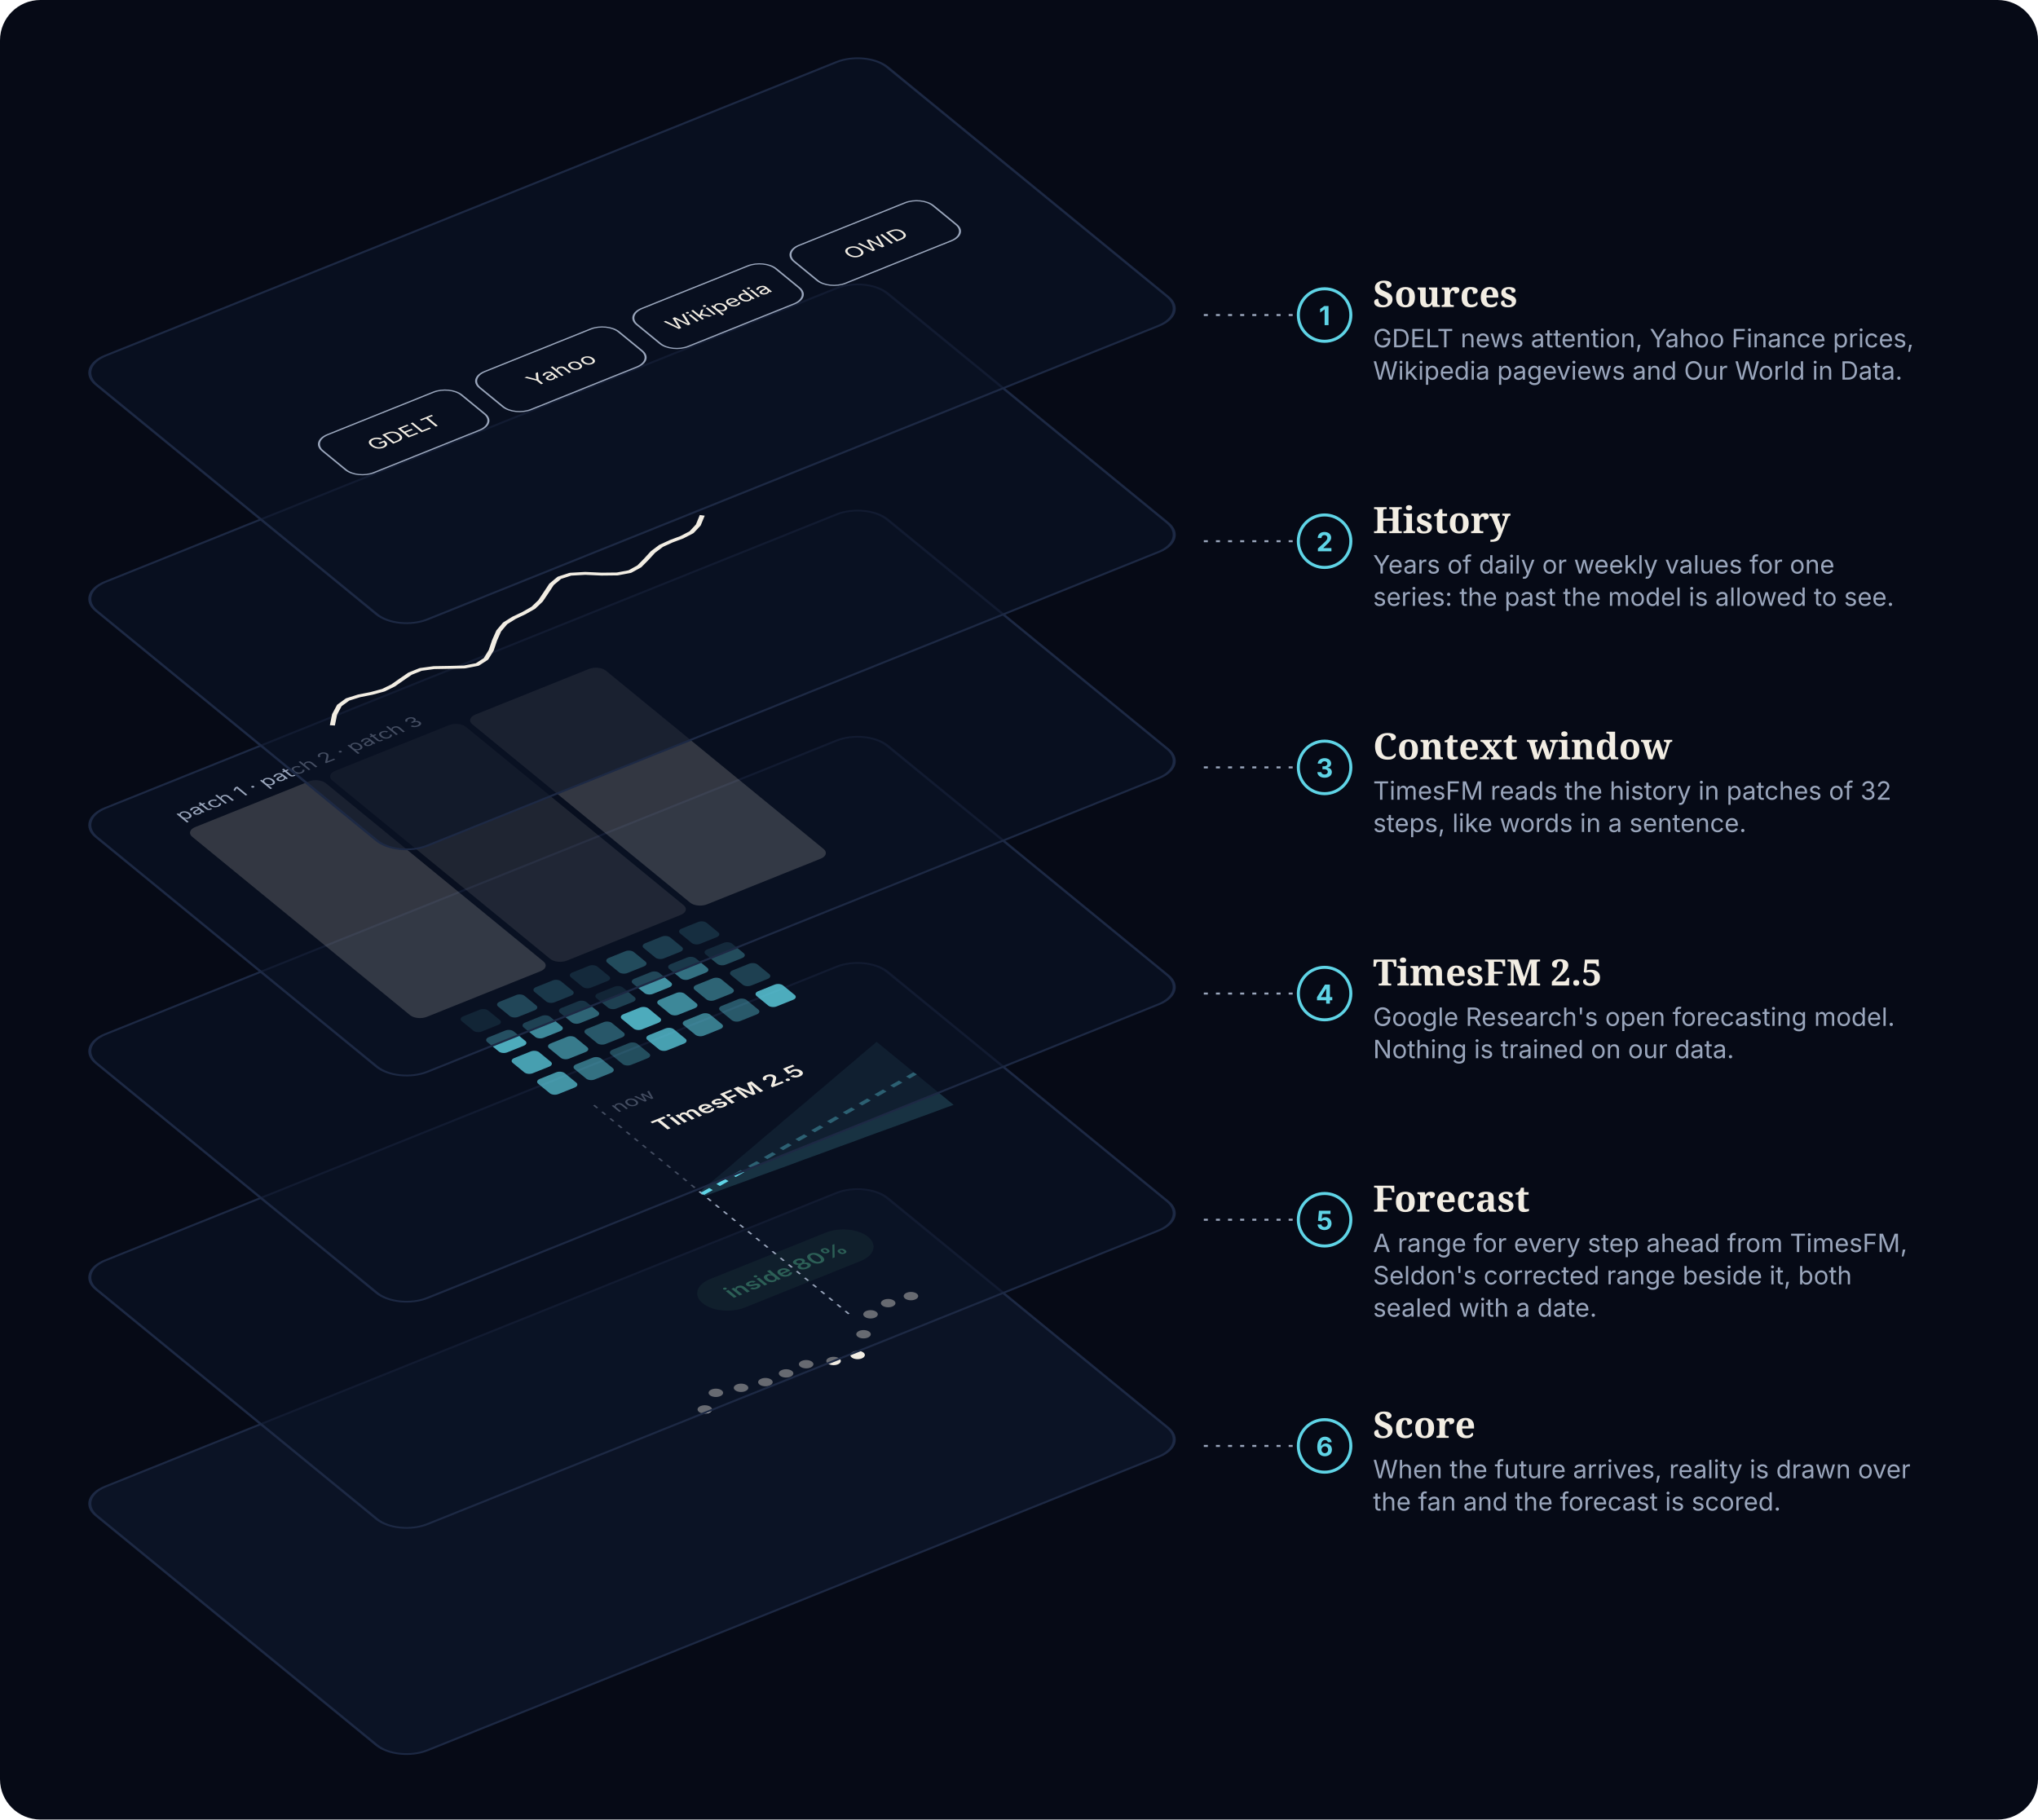
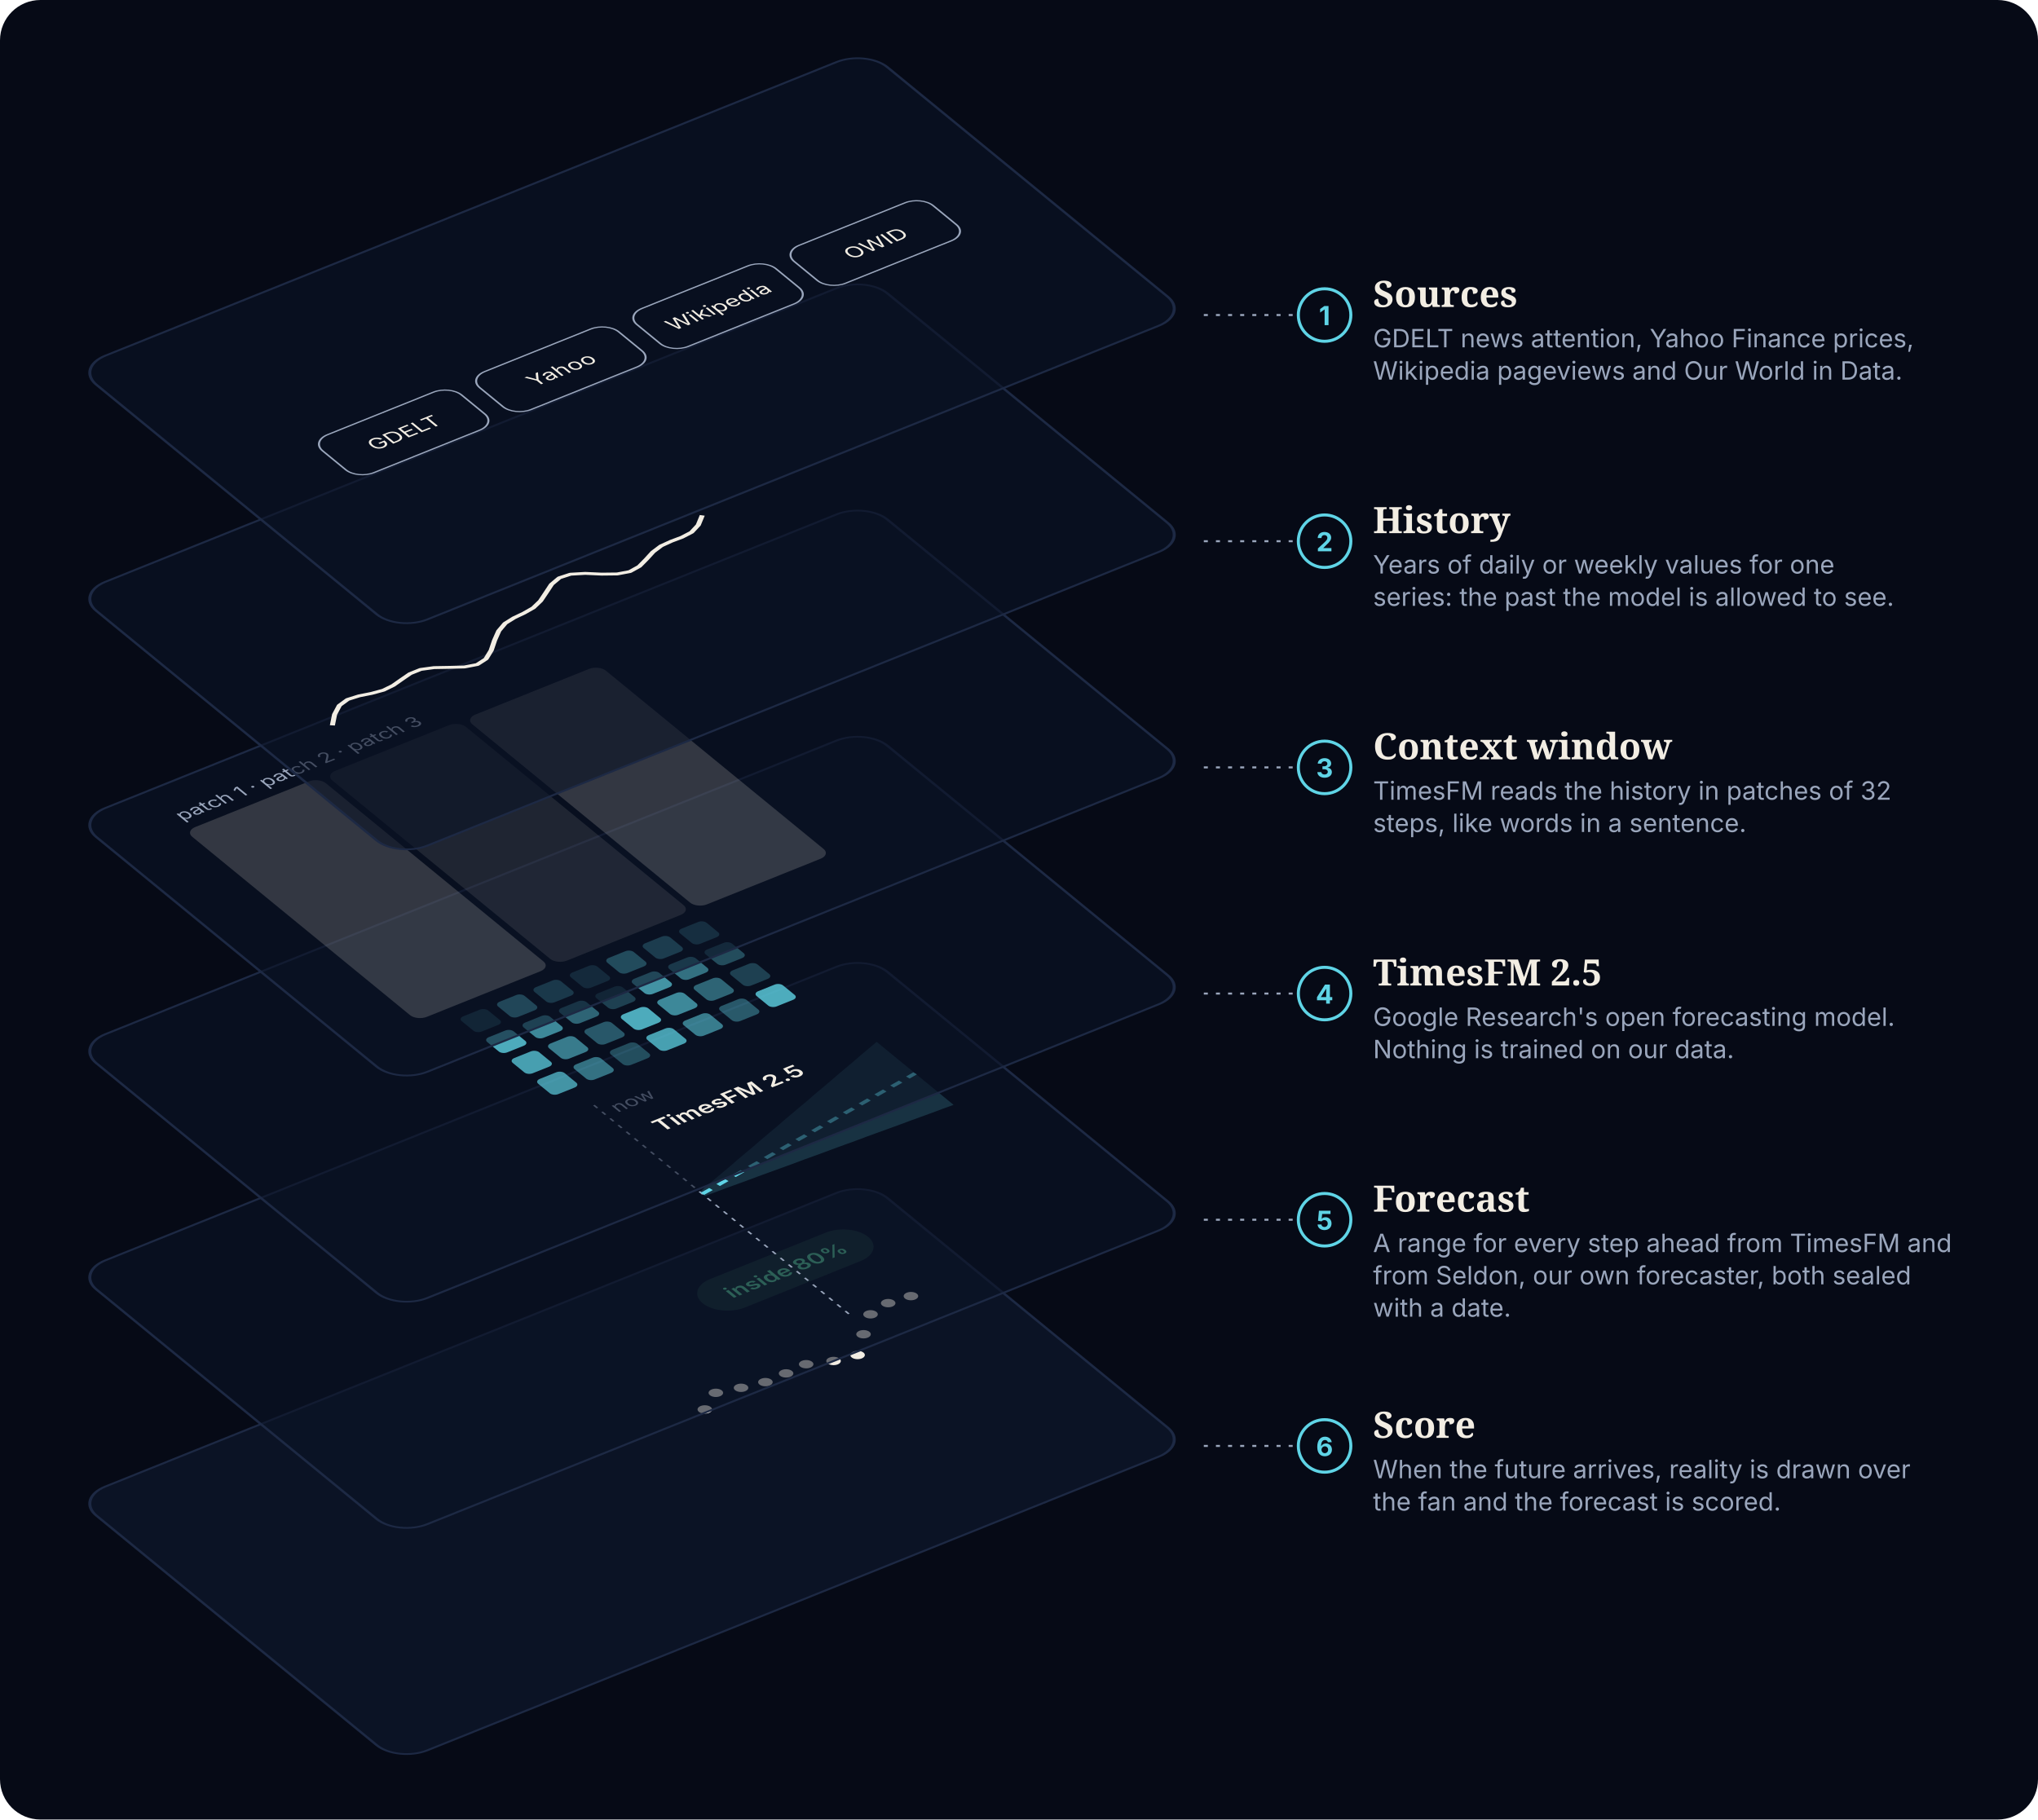
<svg xmlns="http://www.w3.org/2000/svg" viewBox="0 0 1009 901" font-family="Inter, Segoe UI, Helvetica, Arial, sans-serif">
  <rect width="1009" height="901" rx="20" fill="#060a16" />
  <g transform="matrix(0.8192 -0.329 0.5736 0.4698 36 741.9)">
    <rect x="1" y="1" width="478" height="278" rx="18" fill="#0b1325" fill-opacity="1" stroke="#1d2944" stroke-width="1.5" />
    <circle cx="300.3" cy="116.7" r="3.6" fill="#f2ede3" />
    <circle cx="313.0" cy="108.1" r="3.6" fill="#f2ede3" />
    <circle cx="325.7" cy="111.7" r="3.6" fill="#f2ede3" />
    <circle cx="338.4" cy="114.6" r="3.6" fill="#f2ede3" />
    <circle cx="351.1" cy="114.3" r="3.6" fill="#f2ede3" />
    <circle cx="363.8" cy="113.5" r="3.6" fill="#f2ede3" />
    <circle cx="376.5" cy="119.0" r="3.6" fill="#f2ede3" />
    <circle cx="389.2" cy="121.6" r="3.6" fill="#f2ede3" />
    <circle cx="401.9" cy="108.6" r="3.6" fill="#f2ede3" />
    <circle cx="414.6" cy="96.5" r="3.6" fill="#f2ede3" />
    <circle cx="427.3" cy="93.6" r="3.6" fill="#f2ede3" />
    <circle cx="440.0" cy="95.1" r="3.6" fill="#f2ede3" />
    <g transform="translate(352 26)">
      <rect width="100" height="30" rx="15" fill="#5fd3a0" opacity=".16" />
      <text x="50" y="20" text-anchor="middle" font-size="13" font-weight="600" fill="#5fd3a0">inside 80%</text>
    </g>
  </g>
  <g transform="matrix(0.8192 -0.329 0.5736 0.4698 36 629.9)">
    <rect x="1" y="1" width="478" height="278" rx="18" fill="#0b1325" fill-opacity="0.6" stroke="#1d2944" stroke-width="1.5" />
    <line x1="294.0" y1="30" x2="294.0" y2="250" stroke="#9aa6bc" stroke-dasharray="3 4" />
    <text x="300.0" y="42" font-size="12" fill="#9aa6bc">now</text>
    <path d="M294.0,121.4 L300.3,118.9 L306.7,116.5 L313.0,114.1 L319.4,111.7 L325.7,109.2 L332.1,106.8 L338.4,104.4 L344.8,101.9 L351.1,99.5 L357.5,97.1 L363.8,94.6 L370.2,92.2 L376.5,89.8 L382.9,87.4 L389.2,84.9 L395.6,82.5 L401.9,80.1 L408.3,77.6 L414.6,75.2 L421.0,72.8 L427.3,70.3 L433.7,67.9 L440.0,65.5 L440.0,131.9 L433.7,131.6 L427.3,131.4 L421.0,131.1 L414.6,130.8 L408.3,130.6 L401.9,130.3 L395.6,130.0 L389.2,129.7 L382.9,129.5 L376.5,129.2 L370.2,128.9 L363.8,128.7 L357.5,128.4 L351.1,128.1 L344.8,127.9 L338.4,127.6 L332.1,127.3 L325.7,127.0 L319.4,126.8 L313.0,126.5 L306.7,126.2 L300.3,126.0 L294.0,125.7Z" fill="rgba(95,212,230,.18)" />
    <path d="M294.0,123.5 L300.3,122.5 L306.7,121.4 L313.0,120.3 L319.4,119.2 L325.7,118.1 L332.1,117.1 L338.4,116.0 L344.8,114.9 L351.1,113.8 L357.5,112.7 L363.8,111.7 L370.2,110.6 L376.5,109.5 L382.9,108.4 L389.2,107.3 L395.6,106.3 L401.9,105.2 L408.3,104.1 L414.6,103.0 L421.0,101.9 L427.3,100.9 L433.7,99.8 L440.0,98.7" fill="none" stroke="#5fd4e6" stroke-width="2.5" stroke-dasharray="6 5" />
  </g>
  <g transform="matrix(0.8192 -0.329 0.5736 0.4698 36 517.9)">
    <rect x="1" y="1" width="478" height="278" rx="18" fill="#0b1325" fill-opacity="0.6" stroke="#1d2944" stroke-width="1.5" />
    <rect x="170" y="90" width="16" height="16" rx="3" fill="#5fd4e6" opacity="0.25" />
    <rect x="192" y="90" width="16" height="16" rx="3" fill="#5fd4e6" opacity="0.67" />
    <rect x="214" y="90" width="16" height="16" rx="3" fill="#5fd4e6" opacity="0.49" />
    <rect x="236" y="90" width="16" height="16" rx="3" fill="#5fd4e6" opacity="0.31" />
    <rect x="258" y="90" width="16" height="16" rx="3" fill="#5fd4e6" opacity="0.73" />
    <rect x="280" y="90" width="16" height="16" rx="3" fill="#5fd4e6" opacity="0.55" />
    <rect x="302" y="90" width="16" height="16" rx="3" fill="#5fd4e6" opacity="0.37" />
    <rect x="170" y="112" width="16" height="16" rx="3" fill="#5fd4e6" opacity="0.79" />
    <rect x="192" y="112" width="16" height="16" rx="3" fill="#5fd4e6" opacity="0.61" />
    <rect x="214" y="112" width="16" height="16" rx="3" fill="#5fd4e6" opacity="0.43" />
    <rect x="236" y="112" width="16" height="16" rx="3" fill="#5fd4e6" opacity="0.25" />
    <rect x="258" y="112" width="16" height="16" rx="3" fill="#5fd4e6" opacity="0.67" />
    <rect x="280" y="112" width="16" height="16" rx="3" fill="#5fd4e6" opacity="0.49" />
    <rect x="302" y="112" width="16" height="16" rx="3" fill="#5fd4e6" opacity="0.31" />
    <rect x="170" y="134" width="16" height="16" rx="3" fill="#5fd4e6" opacity="0.73" />
    <rect x="192" y="134" width="16" height="16" rx="3" fill="#5fd4e6" opacity="0.55" />
    <rect x="214" y="134" width="16" height="16" rx="3" fill="#5fd4e6" opacity="0.37" />
    <rect x="236" y="134" width="16" height="16" rx="3" fill="#5fd4e6" opacity="0.79" />
    <rect x="258" y="134" width="16" height="16" rx="3" fill="#5fd4e6" opacity="0.61" />
    <rect x="280" y="134" width="16" height="16" rx="3" fill="#5fd4e6" opacity="0.43" />
    <rect x="302" y="134" width="16" height="16" rx="3" fill="#5fd4e6" opacity="0.25" />
    <rect x="170" y="156" width="16" height="16" rx="3" fill="#5fd4e6" opacity="0.67" />
    <rect x="192" y="156" width="16" height="16" rx="3" fill="#5fd4e6" opacity="0.49" />
    <rect x="214" y="156" width="16" height="16" rx="3" fill="#5fd4e6" opacity="0.31" />
    <rect x="236" y="156" width="16" height="16" rx="3" fill="#5fd4e6" opacity="0.73" />
    <rect x="258" y="156" width="16" height="16" rx="3" fill="#5fd4e6" opacity="0.55" />
    <rect x="280" y="156" width="16" height="16" rx="3" fill="#5fd4e6" opacity="0.37" />
    <rect x="302" y="156" width="16" height="16" rx="3" fill="#5fd4e6" opacity="0.79" />
    <text x="240" y="228" text-anchor="middle" font-size="14" font-weight="600" fill="#f2ede3">TimesFM 2.5</text>
  </g>
  <g transform="matrix(0.8192 -0.329 0.5736 0.4698 36 405.9)">
    <rect x="1" y="1" width="478" height="278" rx="18" fill="#0b1325" fill-opacity="0.6" stroke="#1d2944" stroke-width="1.5" />
    <rect x="40.0" y="40" width="80.7" height="200" rx="6" fill="#f2ede3" opacity="0.18" />
    <rect x="124.7" y="40" width="80.7" height="200" rx="6" fill="#f2ede3" opacity="0.1" />
    <rect x="209.3" y="40" width="80.7" height="200" rx="6" fill="#f2ede3" opacity="0.18" />
    <text x="44" y="32" font-size="12" fill="#9aa6bc">patch 1 · patch 2 · patch 3</text>
  </g>
  <g transform="matrix(0.8192 -0.329 0.5736 0.4698 36 293.9)">
    <rect x="1" y="1" width="478" height="278" rx="18" fill="#0b1325" fill-opacity="0.6" stroke="#1d2944" stroke-width="1.5" />
    <path d="M40.0,167.0 L46.3,159.9 L52.7,154.9 L59.0,153.0 L65.4,153.7 L71.7,155.5 L78.1,156.6 L84.4,156.0 L90.8,154.2 L97.1,152.5 L103.5,152.5 L109.8,155.0 L116.2,159.2 L122.5,163.2 L128.9,165.1 L135.2,163.6 L141.6,159.0 L147.9,152.9 L154.3,147.4 L160.6,143.9 L167.0,142.5 L173.3,142.0 L179.7,140.9 L186.0,138.1 L192.4,133.8 L198.7,129.5 L205.1,127.1 L211.4,127.7 L217.8,131.3 L224.1,136.5 L230.5,140.8 L236.8,142.7 L243.2,141.7 L249.5,138.7 L255.9,135.4 L262.2,133.4 L268.6,133.0 L274.9,133.2 L281.3,132.4 L287.6,129.2 L294.0,123.5" fill="none" stroke="#f2ede3" stroke-width="2.5" stroke-linejoin="round" />
  </g>
  <g transform="matrix(0.8192 -0.329 0.5736 0.4698 36 181.9)">
    <rect x="1" y="1" width="478" height="278" rx="18" fill="#0b1325" fill-opacity="0.6" stroke="#1d2944" stroke-width="1.5" />
    <g transform="translate(60 120)">
      <rect width="84" height="40" rx="10" fill="none" stroke="#9aa6bc" />
      <text x="42" y="25" text-anchor="middle" font-size="13" fill="#f2ede3">GDELT</text>
    </g>
    <g transform="translate(155 120)">
      <rect width="84" height="40" rx="10" fill="none" stroke="#9aa6bc" />
      <text x="42" y="25" text-anchor="middle" font-size="13" fill="#f2ede3">Yahoo</text>
    </g>
    <g transform="translate(250 120)">
      <rect width="84" height="40" rx="10" fill="none" stroke="#9aa6bc" />
      <text x="42" y="25" text-anchor="middle" font-size="13" fill="#f2ede3">Wikipedia</text>
    </g>
    <g transform="translate(345 120)">
      <rect width="84" height="40" rx="10" fill="none" stroke="#9aa6bc" />
      <text x="42" y="25" text-anchor="middle" font-size="13" fill="#f2ede3">OWID</text>
    </g>
  </g>
  <line x1="596" y1="156" x2="641.794" y2="156" stroke="#9aa6bc" stroke-width="1" stroke-dasharray="2 4" />
  <circle cx="655.794" cy="156" r="13" fill="#060a16" stroke="#5fd4e6" stroke-width="1.5" />
  <text x="655.794" y="161" text-anchor="middle" font-size="13" font-weight="700" fill="#5fd4e6">1</text>
  <text x="679.794" y="152" font-size="18" font-weight="700" fill="#f2ede3" font-family="Fraunces, Georgia, serif">Sources</text>
  <text x="679.794" y="172" font-size="12.5" fill="#9aa6bc">GDELT news attention, Yahoo Finance prices,</text>
  <text x="679.794" y="188" font-size="12.5" fill="#9aa6bc">Wikipedia pageviews and Our World in Data.</text>
  <line x1="596" y1="268" x2="641.794" y2="268" stroke="#9aa6bc" stroke-width="1" stroke-dasharray="2 4" />
  <circle cx="655.794" cy="268" r="13" fill="#060a16" stroke="#5fd4e6" stroke-width="1.5" />
  <text x="655.794" y="273" text-anchor="middle" font-size="13" font-weight="700" fill="#5fd4e6">2</text>
  <text x="679.794" y="264" font-size="18" font-weight="700" fill="#f2ede3" font-family="Fraunces, Georgia, serif">History</text>
  <text x="679.794" y="284" font-size="12.5" fill="#9aa6bc">Years of daily or weekly values for one</text>
  <text x="679.794" y="300" font-size="12.5" fill="#9aa6bc">series: the past the model is allowed to see.</text>
  <line x1="596" y1="380" x2="641.794" y2="380" stroke="#9aa6bc" stroke-width="1" stroke-dasharray="2 4" />
  <circle cx="655.794" cy="380" r="13" fill="#060a16" stroke="#5fd4e6" stroke-width="1.5" />
  <text x="655.794" y="385" text-anchor="middle" font-size="13" font-weight="700" fill="#5fd4e6">3</text>
  <text x="679.794" y="376" font-size="18" font-weight="700" fill="#f2ede3" font-family="Fraunces, Georgia, serif">Context window</text>
  <text x="679.794" y="396" font-size="12.5" fill="#9aa6bc">TimesFM reads the history in patches of 32</text>
  <text x="679.794" y="412" font-size="12.5" fill="#9aa6bc">steps, like words in a sentence.</text>
  <line x1="596" y1="492" x2="641.794" y2="492" stroke="#9aa6bc" stroke-width="1" stroke-dasharray="2 4" />
  <circle cx="655.794" cy="492" r="13" fill="#060a16" stroke="#5fd4e6" stroke-width="1.5" />
  <text x="655.794" y="497" text-anchor="middle" font-size="13" font-weight="700" fill="#5fd4e6">4</text>
  <text x="679.794" y="488" font-size="18" font-weight="700" fill="#f2ede3" font-family="Fraunces, Georgia, serif">TimesFM 2.5</text>
  <text x="679.794" y="508" font-size="12.5" fill="#9aa6bc">Google Research's open forecasting model.</text>
  <text x="679.794" y="524" font-size="12.5" fill="#9aa6bc">Nothing is trained on our data.</text>
  <line x1="596" y1="604" x2="641.794" y2="604" stroke="#9aa6bc" stroke-width="1" stroke-dasharray="2 4" />
  <circle cx="655.794" cy="604" r="13" fill="#060a16" stroke="#5fd4e6" stroke-width="1.5" />
  <text x="655.794" y="609" text-anchor="middle" font-size="13" font-weight="700" fill="#5fd4e6">5</text>
  <text x="679.794" y="600" font-size="18" font-weight="700" fill="#f2ede3" font-family="Fraunces, Georgia, serif">Forecast</text>
-   <text x="679.794" y="620" font-size="12.5" fill="#9aa6bc">A range for every step ahead from TimesFM,</text>
-   <text x="679.794" y="636" font-size="12.5" fill="#9aa6bc">Seldon's corrected range beside it, both</text>
-   <text x="679.794" y="652" font-size="12.5" fill="#9aa6bc">sealed with a date.</text>
+   <text x="679.794" y="620" font-size="12.5" fill="#9aa6bc">A range for every step ahead from TimesFM and</text>
+   <text x="679.794" y="636" font-size="12.5" fill="#9aa6bc">from Seldon, our own forecaster, both sealed</text>
+   <text x="679.794" y="652" font-size="12.5" fill="#9aa6bc">with a date.</text>
  <line x1="596" y1="716" x2="641.794" y2="716" stroke="#9aa6bc" stroke-width="1" stroke-dasharray="2 4" />
  <circle cx="655.794" cy="716" r="13" fill="#060a16" stroke="#5fd4e6" stroke-width="1.5" />
  <text x="655.794" y="721" text-anchor="middle" font-size="13" font-weight="700" fill="#5fd4e6">6</text>
  <text x="679.794" y="712" font-size="18" font-weight="700" fill="#f2ede3" font-family="Fraunces, Georgia, serif">Score</text>
  <text x="679.794" y="732" font-size="12.5" fill="#9aa6bc">When the future arrives, reality is drawn over</text>
  <text x="679.794" y="748" font-size="12.5" fill="#9aa6bc">the fan and the forecast is scored.</text>
</svg>
